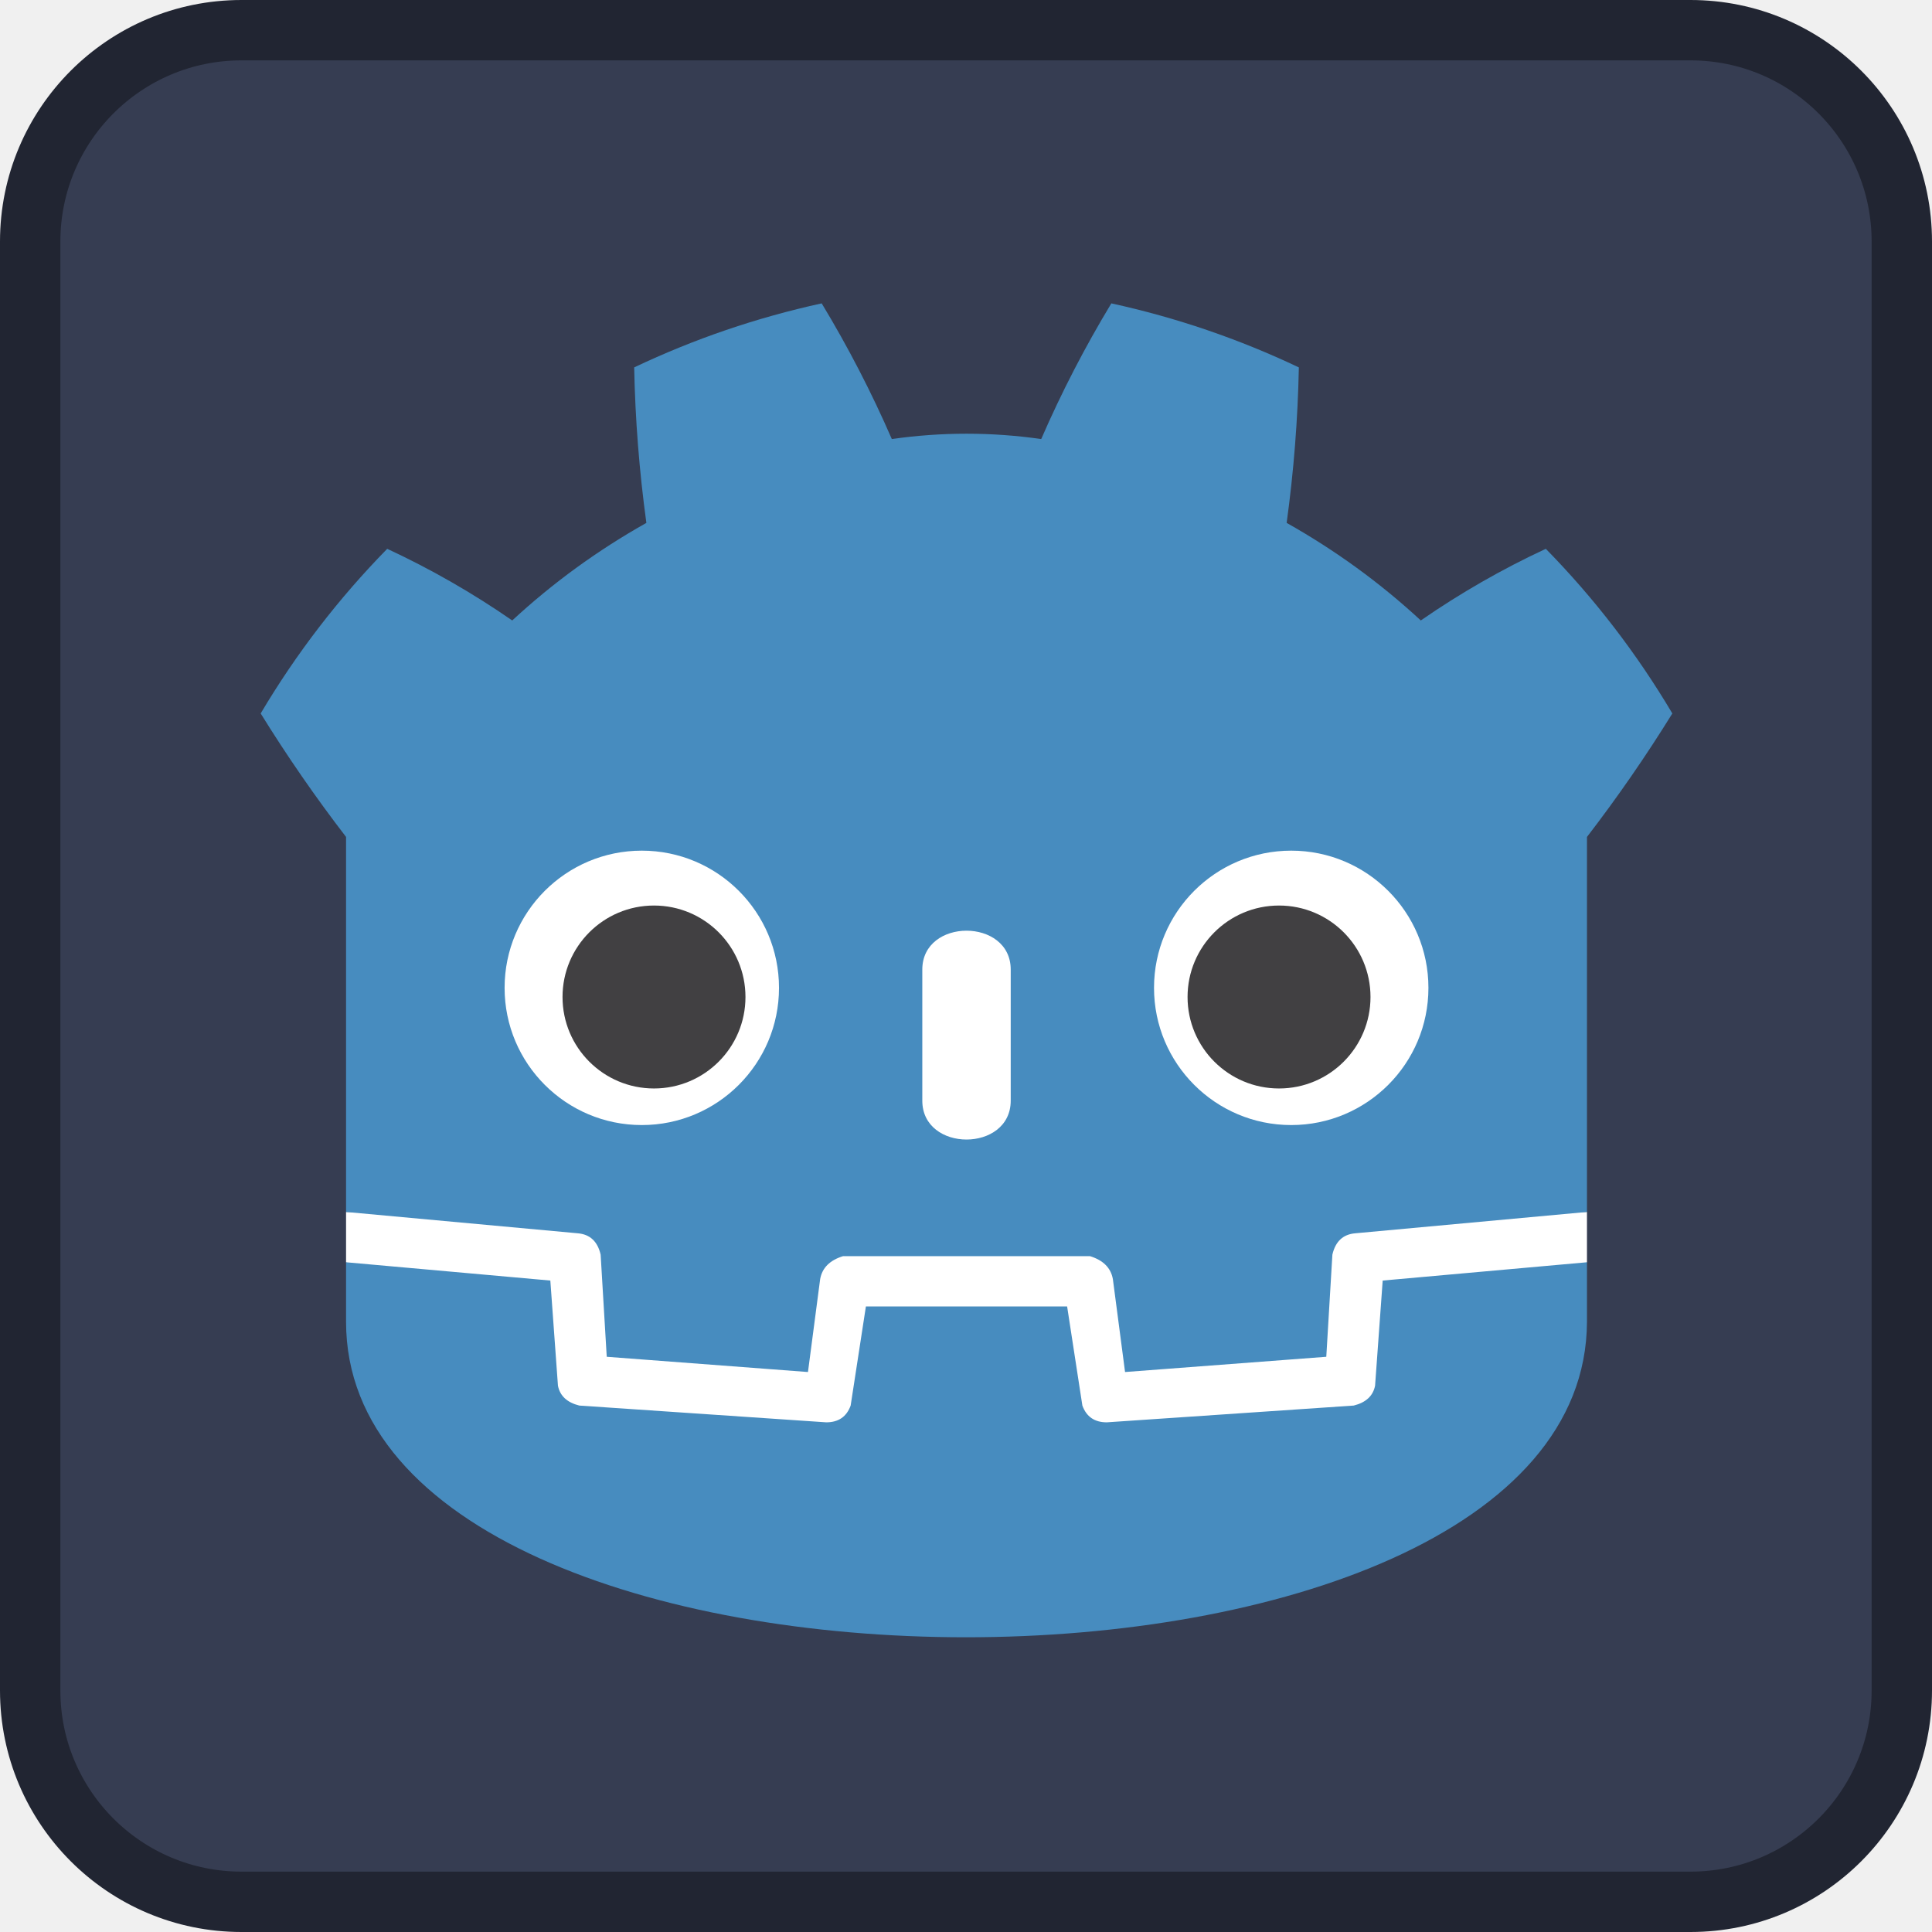
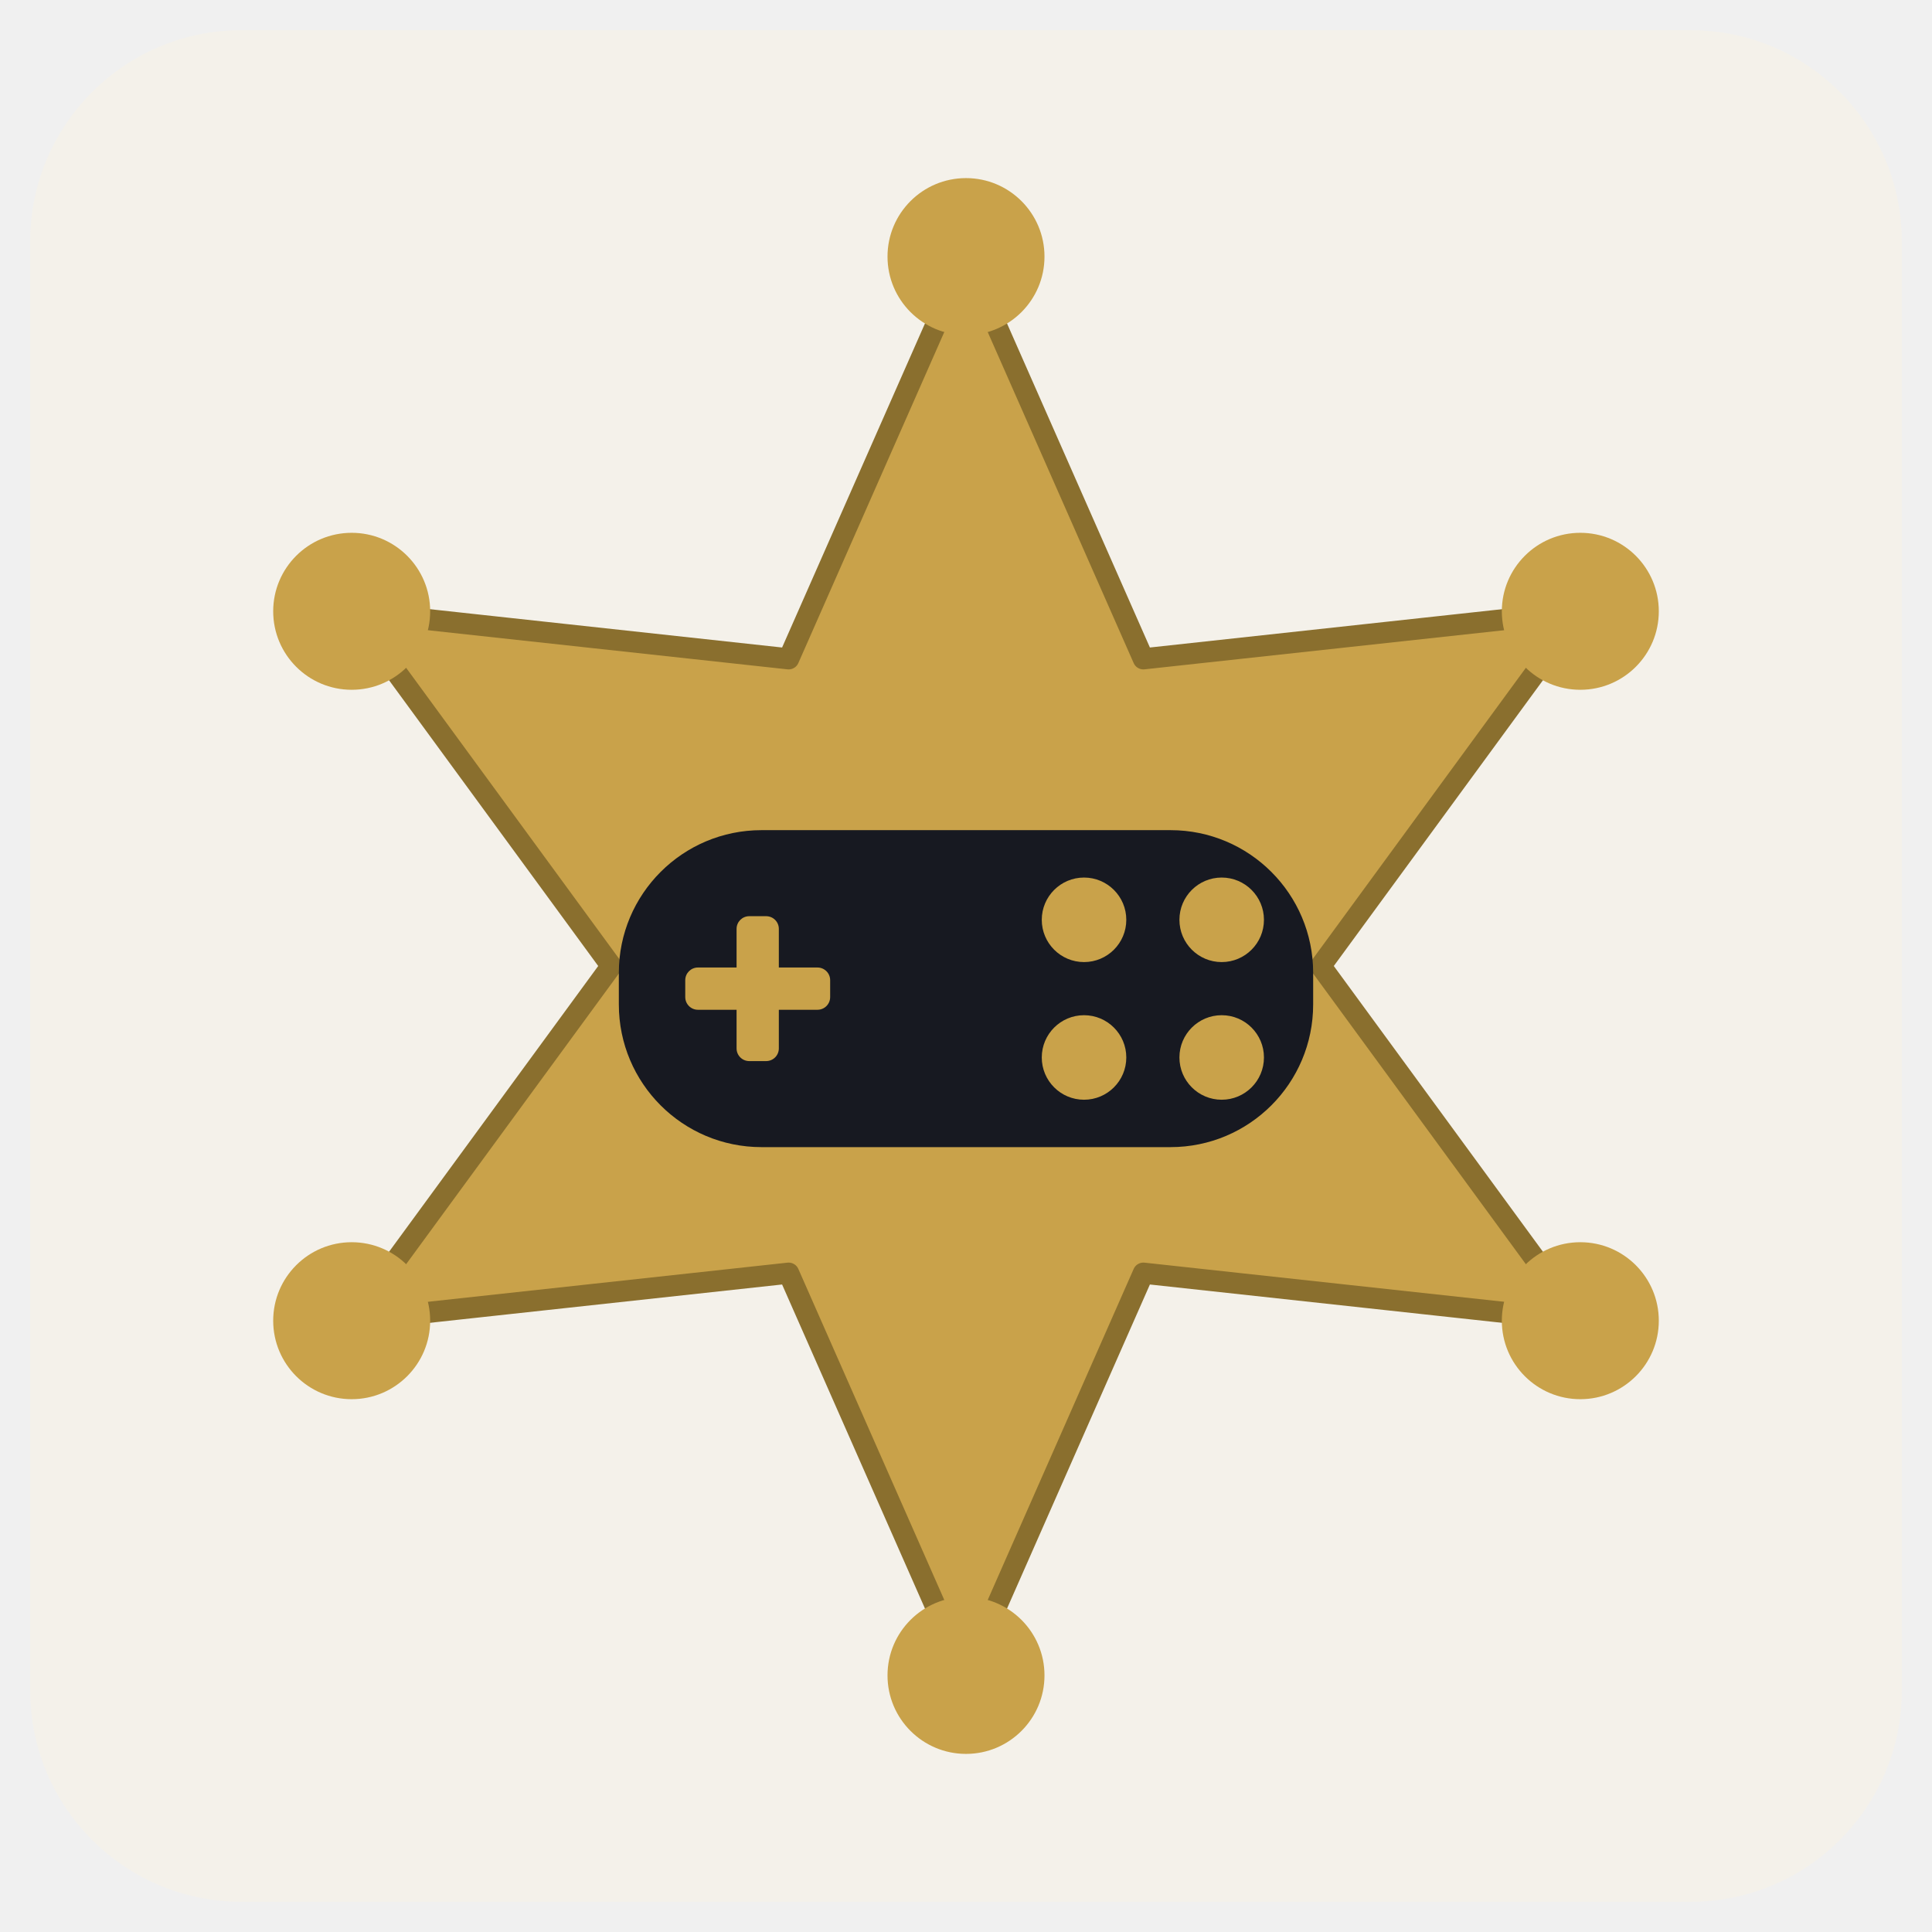
<svg xmlns="http://www.w3.org/2000/svg" width="128" height="128">
-   <rect width="124" height="124" x="2" y="2" fill="#363d52" stroke="#212532" stroke-width="4" rx="14" />
-   <g fill="#fff" transform="translate(12.322 12.322)scale(.101)">
-     <path d="M105 673v33q407 354 814 0v-33z" />
-     <path fill="#478cbf" d="m105 673 152 14q12 1 15 14l4 67 132 10 8-61q2-11 15-15h162q13 4 15 15l8 61 132-10 4-67q3-13 15-14l152-14V427q30-39 56-81-35-59-83-108-43 20-82 47-40-37-88-64 7-51 8-102-59-28-123-42-26 43-46 89-49-7-98 0-20-46-46-89-64 14-123 42 1 51 8 102-48 27-88 64-39-27-82-47-48 49-83 108 26 42 56 81zm0 33v39c0 276 813 276 814 0v-39l-134 12-5 69q-2 10-14 13l-162 11q-12 0-16-11l-10-65H446l-10 65q-4 11-16 11l-162-11q-12-3-14-13l-5-69z" />
-     <path d="M483 600c0 34 58 34 58 0v-86c0-34-58-34-58 0z" />
-     <circle cx="725" cy="526" r="90" />
-     <circle cx="299" cy="526" r="90" />
-   </g>
-   <g fill="#414042" transform="translate(12.322 12.322)scale(.101)">
-     <circle cx="307" cy="532" r="60" />
-     <circle cx="717" cy="532" r="60" />
-   </g>
+   <rect width="124" height="124" x="2" y="2" fill="#f4f1ea" rx="14" />
+   <polygon points="64.00,17.00 75.75,43.65 104.70,40.50 87.50,64.00 104.70,87.50 75.75,84.35 64.00,111.00 52.25,84.35 23.30,87.50 40.50,64.00 23.30,40.50 52.25,43.65" fill="#c9a24a" stroke="#8a6f2e" stroke-width="1.40" stroke-linejoin="round" />
+   <circle cx="64.00" cy="17.00" r="5.20" fill="#c9a24a" />
+   <circle cx="104.70" cy="40.50" r="5.20" fill="#c9a24a" />
+   <circle cx="104.70" cy="87.50" r="5.20" fill="#c9a24a" />
+   <circle cx="64.00" cy="111.00" r="5.20" fill="#c9a24a" />
+   <circle cx="23.30" cy="87.50" r="5.20" fill="#c9a24a" />
+   <circle cx="23.30" cy="40.50" r="5.20" fill="#c9a24a" />
+   <rect x="41.00" y="55.00" width="46.00" height="21.00" rx="9.45" fill="#171921" />
+   <rect x="48.80" y="60.70" width="2.8" height="9.60" rx="0.84" fill="#c9a24a" />
+   <rect x="45.40" y="64.10" width="9.6" height="2.80" rx="0.84" fill="#c9a24a" />
+   <circle cx="71.82" cy="60.94" r="2.80" fill="#c9a24a" />
+   <circle cx="80.94" cy="60.94" r="2.80" fill="#c9a24a" />
+   <circle cx="71.82" cy="70.06" r="2.80" fill="#c9a24a" />
+   <circle cx="80.94" cy="70.06" r="2.80" fill="#c9a24a" />
</svg>
